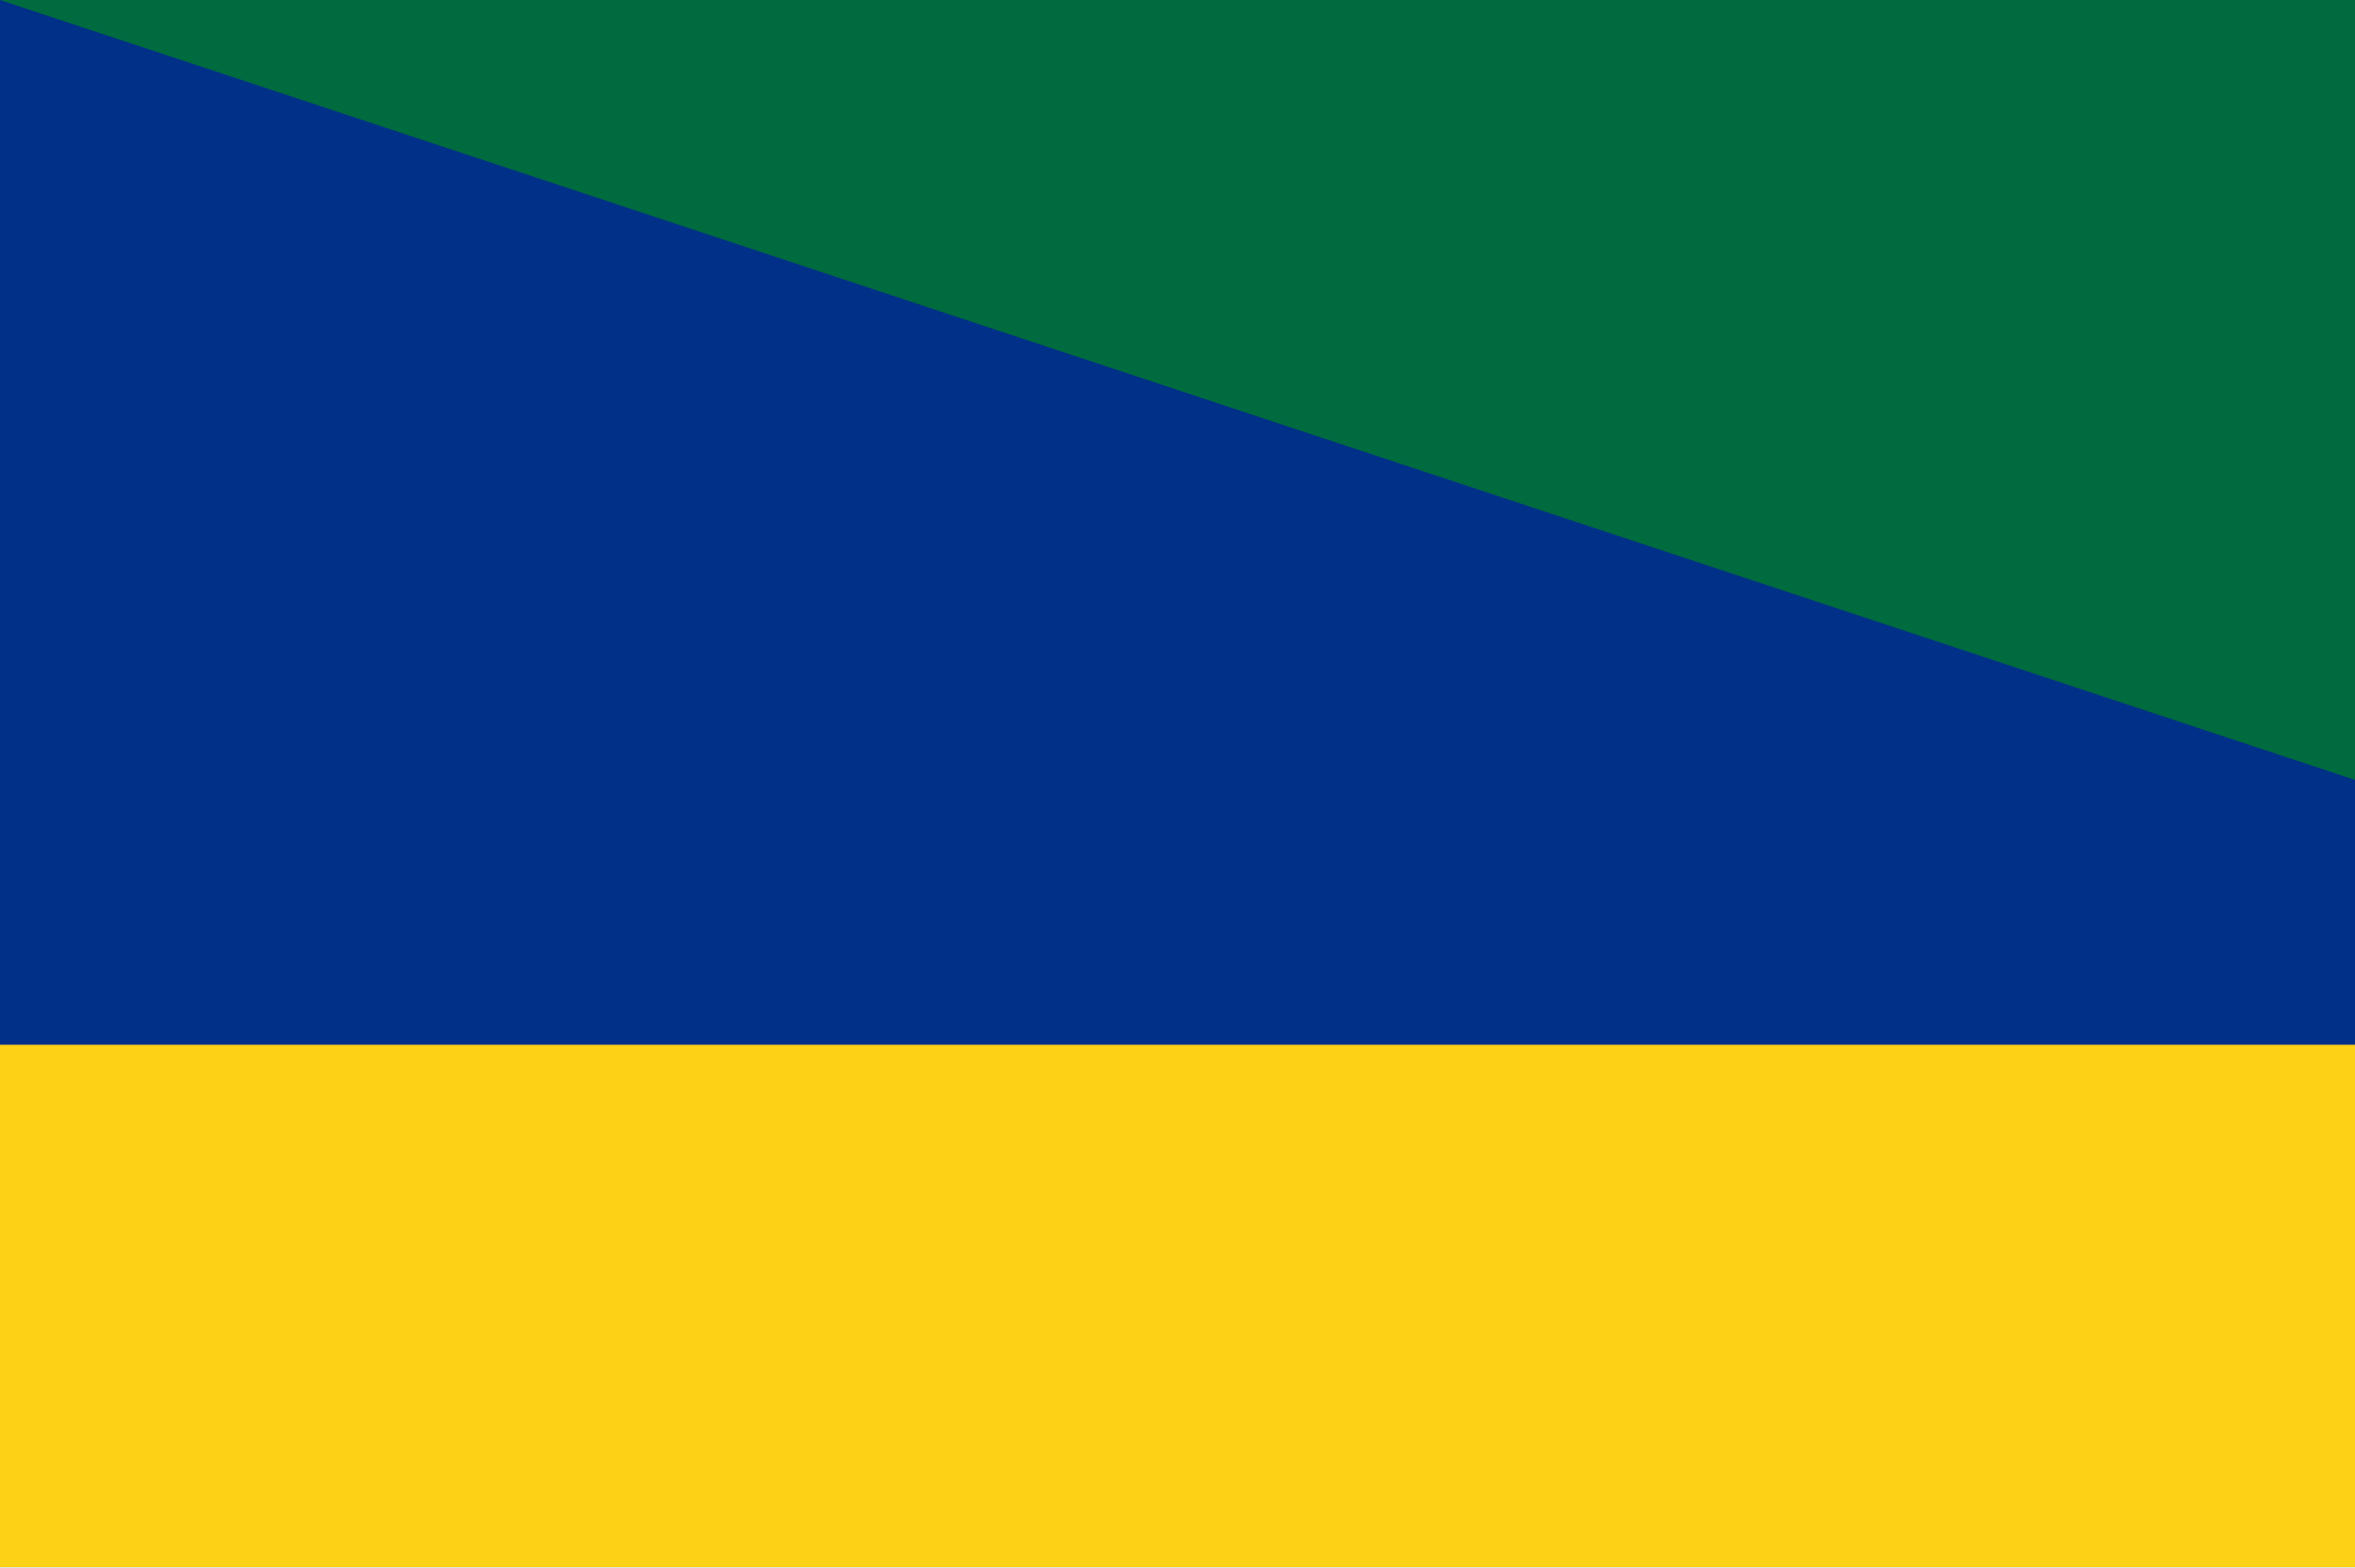
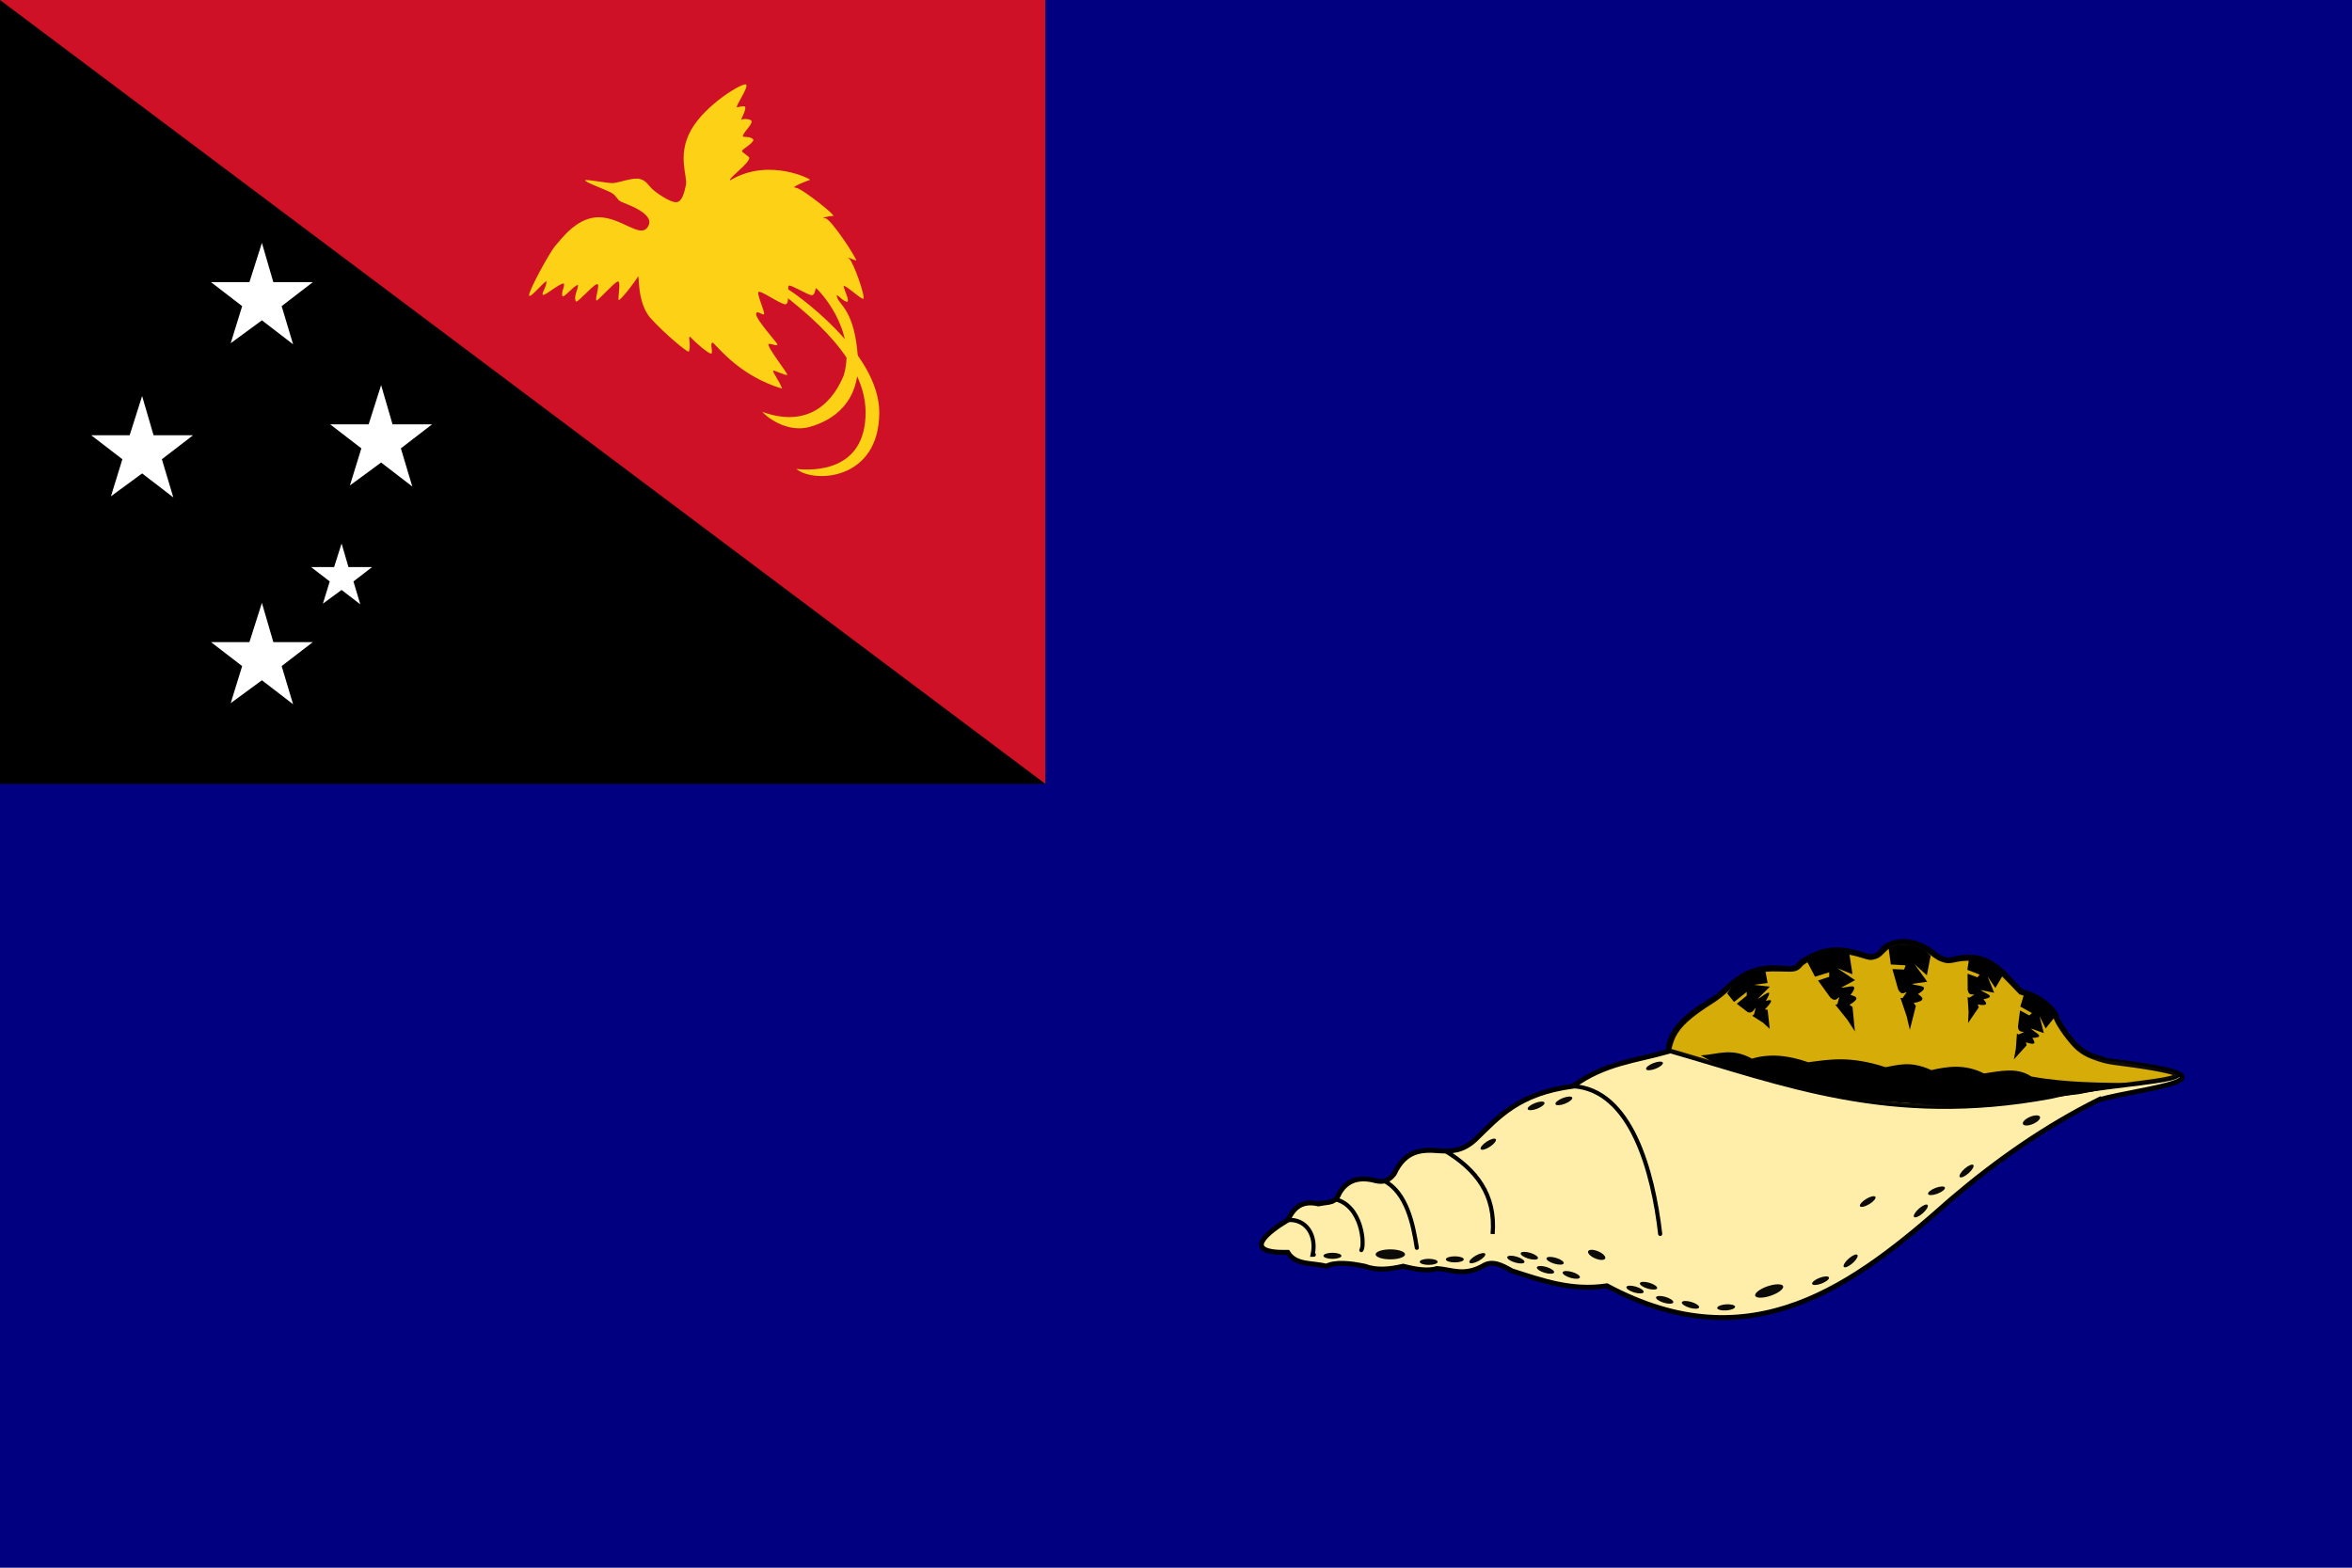
- <svg xmlns="http://www.w3.org/2000/svg" viewBox="0 0 320 213">
-   <rect width="320" height="213" fill="#003087" />
-   <polygon points="0,0 320,0 320,106" fill="#006B3F" />
-   <rect y="142" width="320" height="71" fill="#FCD116" />
+ <svg xmlns="http://www.w3.org/2000/svg" width="864" height="576" version="1.0">
+   <path d="M0 0h864v576H0z" fill="navy" fill-rule="evenodd" />
+   <path transform="scale(.5)" d="M0 0h768v576H0z" />
+   <path transform="scale(.5)" d="M0 0h768v576L0 0z" fill="#ce1126" fill-rule="evenodd" />
+   <path transform="scale(.5)" d="m475.485 167.353c-5.672 7.326-19.095-7.37-35.175-7.705s-27.471 15.41-32.16 20.77-19.764 33.5-19.43 36.515c0.335 3.015 9.381-8.375 12.73-10.385 0.335 4.02-3.685 8.71-2.68 10.05 1.005 1.34 11.724-8.04 15.41-8.375 1.005 2.68-2.01 5.36-1.005 9.38 1.341 1.34 7.371-6.7 11.391-8.375 0.669 3.015-3.685 8.71-1.341 12.395 1.675 0.335 11.724-11.39 15.075-12.73s-1.675 11.055 0 12.06c3.015-2.01 12.396-12.73 15.411-14.07 3.015-1.34-0.335 13.735 1.005 13.735 3.684-2.68 13.065-15.41 14.07-17.42s-1.005 19.43 9.38 30.82c10.385 11.391 26.131 24.455 27.805 24.455 2.01-3.685-0.669-11.39 1.005-11.055 4.689 5.025 13.4 12.395 15.41 12.395s-1.341-8.04 1.34-8.04c5.361 5.025 20.77 24.79 50.92 33.835-2.01-5.695-6.366-10.72-6.7-13.4 2.01 0.335 9.046 3.685 10.386 3.35 1.34-0.336-14.74-20.1-13.735-22.78 3.685-0.335 5.361 2.01 6.7 0.335-1.675-2.679-15.745-18.425-15.745-22.11 0-3.685 4.356 0.67 5.695 0 1.34-0.67-5.36-14.74-4.02-16.415 1.34-1.674 16.079 9.045 19.764 9.045 3.685 0 1.005-13.065 2.68-13.735 1.675-0.67 14.071 7.035 16.75 7.035s2.345-5.695 3.35-5.025c1.005 0.67 30.15 29.815 20.1 63.985-10.05 24.456-30.149 37.521-59.63 26.8 1.674 2.68 17.42 15.745 34.505 11.055 17.085-4.69 37.854-18.09 35.51-51.59-2.345-33.5-13.401-38.19-15.075-43.215s2.681 1.34 6.366 2.68-0.67-7.036-1.675-10.721c-1.005-3.685 11.055 7.705 14.07 8.71s-7.035-27.47-10.05-29.48 3.015 0.669 5.025 1.34c2.01 0.67-18.426-31.155-22.78-31.155-4.355 0 3.684-1.675 6.03-1.675s-23.449-20.77-27.804-20.77 9.379-5.361 10.719-5.695c2.346 0.335-29.814-17.085-58.625 0.335-1.675-1.339 13.569-11.891 14.07-16.414 0.168-1.173-5.024-3.685-5.36-5.025-0.336-1.34 8.04-5.36 8.375-8.375-2.01-2.68-5.695-1.675-7.705-2.345-0.501-2.513 7.036-8.71 6.366-11.39-0.502-1.508-6.031-2.01-7.371-1.005-1.34 1.005 3.518-7.035 2.68-9.38-0.669-1.005-3.35-0.335-6.03 0.335-1.675-0.335 8.71-14.74 6.7-16.75s-30.151 14.739-40.536 33.5c-10.385 18.76-2.344 33.835-3.684 40.2-1.341 6.365-3.016 12.73-7.371 12.73-4.355 0-14.404-6.7-17.754-10.05-3.351-3.35-4.02-5.695-8.71-7.035-4.69-1.34-15.41 2.68-19.43 3.015-4.02 0.335-19.765-3.015-20.77-2.01s15.41 7.035 19.095 9.045c3.685 2.01 4.021 4.69 6.7 6.365s27.804 9.045 19.764 19.43z" fill="#fcd116" />
+   <path transform="scale(.5)" d="m573.64 214.589c8.04 8.04 62.31 44.22 62.31 88.44s-39.531 42.881-50.92 41.541c12.73 10.719 60.97 8.709 60.97-41.541 0-44.22-62.31-88.44-70.35-92.46s-10.05-4.02-2.01 4.02z" fill="#fcd116" />
+   <path transform="matrix(.5 0 0 .5 -.061 1.051)" d="m192.54 176.394 8.4 28.84h29.018l-22.91 17.626 8.401 28.038-22.909-17.625-22.909 16.823 8.4-27.236-22.909-17.626h28.254l9.164-28.84z" fill="#fff" />
+   <path transform="matrix(.5 0 0 .5 -44.061 57.303)" d="m192.54 176.394 8.4 28.84h29.018l-22.91 17.626 8.401 28.038-22.909-17.625-22.909 16.823 8.4-27.236-22.909-17.626h28.254l9.164-28.84z" fill="#fff" />
+   <path transform="matrix(.5 0 0 .5 43.73 53.303)" d="m192.54 176.394 8.4 28.84h29.018l-22.91 17.626 8.401 28.038-22.909-17.625-22.909 16.823 8.4-27.236-22.909-17.626h28.254l9.164-28.84z" fill="#fff" />
+   <path transform="matrix(.5 0 0 .5 -.061 133.303)" d="m192.54 176.394 8.4 28.84h29.018l-22.91 17.626 8.401 28.038-22.909-17.625-22.909 16.823 8.4-27.236-22.909-17.626h28.254l9.164-28.84z" fill="#fff" />
+   <path transform="matrix(.3 0 0 .3 67.7195 146.7755)" d="m192.54 176.394 8.4 28.84h29.018l-22.91 17.626 8.401 28.038-22.909-17.625-22.909 16.823 8.4-27.236-22.909-17.626h28.254l9.164-28.84z" fill="#fff" />
+   <g transform="matrix(.9465323 0 0 .9652694 -14.74129 -327.9496)">
+     <g transform="matrix(.8823038 0 0 .8823038 257.0375 71.89719)" fill="#ffeeaa" fill-rule="evenodd" stroke="#000000">
+       <path d="m649.28 778.153c18.04-5.216 70.937-9.459 3.983-16.929-6.51-2.749-11.872-0.91-21.903-17.744-0.755-4.768-8.621-10.645-15.938-12.131-7.882-7.602-13.803-17.994-29.875-13.942-2.839 0.805-5.459-0.148-7.967-1.992-7.345-6.594-17.687-7.329-22.844-2.635-2.656 4.315-6.367 3.827-9.023 2.635-12.949-4.033-18.604-1.742-26.887 2.987-3.382 4.629-5.435 2.613-7.967 2.987-15.386-1.776-21.631 5.588-28.879 11.95-10.624 6.457-21.354 12.866-21.908 23.9-13.942 3.95-27.883 4.911-41.825 14.937-24.157 3.142-32.764 13.353-42.821 22.904-5.735 5.261-10.849 5.25-15.933 4.979-7.563-0.609-14.96-0.513-19.917 9.958-2.656 3.413-5.311 3.513-7.967 2.987-7.287-1.963-12.629-0.36-15.933 4.979-2.15 4.921-4.072 3.943-9.46 4.979-8.429-1.94-11.453 3.165-13.444 6.971-8.268 4.854-21.29 14.41 0 13.942 3.505 5.733 11.059 4.38 16.929 5.975 4.08-1.954 10.213-1.341 16.929 0 5.252 1.954 11.018 1.341 16.929 0 5.503 1.379 10.751 2.248 14.937 0.996 6.337 0.472 11.759 3.385 19.917-0.996 4.315-2.813 8.631-0.371 12.946 1.992 13.161 4.11 26.096 8.783 41.825 6.473 63.458 33.387 108.802-0.211 151.366-37.344 20.257-16.912 41.658-31.537 64.729-42.821z" stroke-width="2.122" />
+       <path d="m460.072 757.241c50.405 14.065 97.221 32.811 168.295 19.917 29.225-7.063 97.691-7.053 21.908-16.929" stroke-width="1px" />
+       <path d="m292.773 829.936c8.112-0.65 12.794 6.625 10.954 14.937h0.498" stroke-linecap="round" stroke-width="1.815" />
+       <path d="m313.686 820.974c11.862 2.781 13.048 19.889 11.452 21.908" stroke-linecap="round" stroke-width="1.815" />
+       <path d="m335.112 812.966c10.041 5.204 12.816 18.824 14.423 28.92v0" stroke-linecap="round" stroke-width="1.815" />
+       <path d="m361.983 800.061c13.733 8.149 22.323 18.921 20.912 35.85v-0.498" stroke-linecap="round" stroke-width="1.815" />
+       <path d="m418.248 772.178c25.605 1.496 35.207 36.976 38.339 63.733v0" stroke-linecap="round" stroke-width="1.815" />
+     </g>
+     <path d="m757.326 760.443c-17.418-1.063-35.173-4.29-57.882-10.521-6.44-1.767-35.718-10.272-35.864-10.419-0.28-0.28 0.76-3.715 1.631-5.391 2.234-4.294 6.341-7.913 15.128-13.331 1.268-0.782 3.453-2.438 4.855-3.681 8.093-7.173 11.824-8.601 21.607-8.269 5.561 0.189 6.008 0.082 7.748-1.861 1.149-1.282 6.16-3.785 9.043-4.517 3.935-0.999 8.992-0.575 14.923 1.25 2.811 0.865 3.081 0.886 4.825 0.368 1.033-0.307 1.652-0.746 3.105-2.203 2.247-2.254 3.708-2.893 7.022-3.068 4.207-0.223 7.987 1.088 12.186 4.226 1.553 1.161 2.745 1.837 3.835 2.178 1.977 0.618 2.371 0.616 5.411-0.028 3.163-0.67 7.635-0.562 9.88 0.237 3.696 1.316 5.957 3.016 11.323 8.517l3.55 3.639 2.425 0.796c5.351 1.755 9.924 5.408 11.298 9.024 1.085 2.854 5.853 9.24 8.608 11.527 2.191 1.819 4.249 2.857 8.141 4.109 2.748 0.884 4.086 1.141 9.211 1.776 11.851 1.467 21.058 3.295 21.058 4.181 0 0.287-0.969 0.667-2.863 1.124-2.766 0.667-6.344 1.183-18.341 2.644-11.486 1.399-19.61 2.587-24.667 3.606-10.556 2.128-20.741 3.445-31.731 4.106-4.921 0.296-20.493 0.284-25.465-0.02z" color="#000000" fill="#d4aa00" opacity=".95" stroke="#000000" stroke-linecap="round" stroke-width="1.469" />
+     <path d="m700.52 708.308c-4.773-0.262-11.948 5.366-14.611 9.595l2.641 3.244 4.929-3.826v1.408l-3.873 3.082 4.225 3.183c1.731 0.644 2.322-0.761 3.169-1.705l-0.704 2.609-0.704 0.496 4.225 2.655 2.593 2.31-0.832-7.248-1.056-0.136c3.82-3.896 2.422-3.824 0.352-3.241 3.731-6.205-1.408-1.382-3.169-0.759l4.753-4.671-6.161-0.674 5.281-0.73z" fill="#000000" fill-rule="evenodd" />
+     <path d="m733.35 703.145c-5.332-3.21-13.347-0.704-16.322 2.83l2.95 5.548 5.506-1.673v1.714l-4.326 1.406 4.72 6.434c1.934 1.832 2.594 0.481 3.54-0.157l-0.787 2.749-0.787 0.178 4.72 5.791 2.896 4.383-0.93-9.327-1.18-0.805c4.267-2.429 2.705-3.188 0.393-3.732 4.168-5.294-1.572-2.535-3.54-2.843l5.309-2.807-6.883-4.552 5.899 2.31z" fill="#000000" fill-rule="evenodd" stroke-width="1.166" />
+     <path d="m764.838 703.598c-3.902-4.848-12.29-5.252-16.299-2.956l0.861 6.224 5.745 0.323-0.59 1.61-4.546-0.168 2.219 7.665c1.186 2.386 2.27 1.343 3.378 1.07l-1.684 2.311-0.8-0.104 2.44 7.061 1.212 5.112 2.335-9.078-0.831-1.162c4.842-0.813 3.637-2.063 1.653-3.369 5.735-3.537-0.604-2.921-2.346-3.887l5.951-0.809-4.897-6.642 4.745 4.198z" fill="#000000" fill-rule="evenodd" stroke-width="1.166" />
+     <path d="m792.979 710.809c-2.148-4.633-9.169-7.263-13.122-6.7l-0.762 4.793 4.798 1.836-0.887 1.013-3.817-1.388 0.043 6.224c0.434 2.075 1.604 1.615 2.609 1.723l-1.984 1.222-0.654-0.298 0.376 5.844-0.198 4.077 4.16-5.991-0.426-1.081c4.304 0.753 3.581-0.497 2.211-2.004 5.715-0.991 0.188-2.305-1.058-3.497l5.244 1.065-2.562-6.222 3.019 4.392z" fill="#000000" fill-rule="evenodd" stroke-width=".967" />
+     <path d="m813.152 726.688c-1.491-4.884-8.084-8.454-12.077-8.439l-1.414 4.643 4.5 2.478-1.017 0.882-3.59-1.899-0.812 6.171c0.145 2.115 1.367 1.82 2.348 2.065l-2.133 0.938-0.607-0.385-0.431 5.841-0.756 4.011 4.944-5.362-0.274-1.129c4.16 1.337 3.615 2e-5 2.465-1.682 5.797-0.197 0.503-2.258-0.567-3.609l5.048 1.775-1.683-6.515 2.387 4.765z" fill="#000000" fill-rule="evenodd" stroke-width=".967" />
+     <path d="m675.638 741.477c6.375-0.283 11.807-3.16 19.886 1.243 6.781-2.026 14.112-1.3 21.832 1.364 8.305-1.069 16.233-2.515 29.997 1.875 5.086-0.844 9.584-2.528 17.809 1.113 6.465-1.452 13.028-2.359 20.418 1.276 6.362-0.905 12.854-2.46 18.314 1.145 13.581 2.439 27.162 2.372 40.742 2.546l-22.533 4.225-44.362 4.929-48.763-3.521c-17.844-5.858-37.313-6.703-53.34-16.196z" fill="#000000" fill-rule="evenodd" />
+     <ellipse cx="555.157" cy="817.209" rx="5.704" ry="1.901" color="#000000" fill="#000000" opacity=".95" stroke-linecap="round" stroke-width="1.872" />
+     <ellipse cx="580.19" cy="819.11" rx="3.486" ry="1.162" color="#000000" fill="#000000" opacity=".95" stroke-linecap="round" stroke-width="1.144" />
+     <ellipse cx="570.05" cy="820.061" rx="3.486" ry="1.162" color="#000000" fill="#000000" opacity=".95" stroke-linecap="round" stroke-width="1.144" />
+     <ellipse transform="rotate(16.17588)" cx="830.464" cy="618.138" rx="3.486" ry="1.162" color="#000000" fill="#000000" opacity=".95" stroke-linecap="round" stroke-width="1.144" />
+     <ellipse transform="rotate(16.17588)" cx="820.324" cy="619.088" rx="3.486" ry="1.162" color="#000000" fill="#000000" opacity=".95" stroke-linecap="round" stroke-width="1.144" />
+     <ellipse transform="rotate(16.17588)" cx="808.183" cy="618.535" rx="3.486" ry="1.162" color="#000000" fill="#000000" opacity=".95" stroke-linecap="round" stroke-width="1.144" />
+     <ellipse cx="532.689" cy="817.766" rx="3.486" ry="1.162" color="#000000" fill="#000000" opacity=".95" stroke-linecap="round" stroke-width="1.144" />
+     <ellipse transform="rotate(16.17588)" cx="822.941" cy="614.721" rx="3.486" ry="1.162" color="#000000" fill="#000000" opacity=".95" stroke-linecap="round" stroke-width="1.144" />
+     <ellipse transform="rotate(16.17588)" cx="812.801" cy="615.671" rx="3.486" ry="1.162" color="#000000" fill="#000000" opacity=".95" stroke-linecap="round" stroke-width="1.144" />
+     <ellipse transform="rotate(-28.39024)" cx="128.845" cy="1000.221" rx="3.486" ry="1.162" color="#000000" fill="#000000" opacity=".95" stroke-linecap="round" stroke-width="1.144" />
+     <ellipse transform="rotate(16.17588)" cx="878.074" cy="616.205" rx="3.486" ry="1.162" color="#000000" fill="#000000" opacity=".95" stroke-linecap="round" stroke-width="1.144" />
+     <ellipse transform="rotate(16.17588)" cx="867.934" cy="617.156" rx="3.486" ry="1.162" color="#000000" fill="#000000" opacity=".95" stroke-linecap="round" stroke-width="1.144" />
+     <ellipse transform="rotate(16.17588)" cx="855.792" cy="616.602" rx="3.486" ry="1.162" color="#000000" fill="#000000" opacity=".95" stroke-linecap="round" stroke-width="1.144" />
+     <ellipse transform="rotate(-4.022909)" cx="625.056" cy="883.418" rx="3.486" ry="1.162" color="#000000" fill="#000000" opacity=".95" stroke-linecap="round" stroke-width="1.144" />
+     <ellipse transform="rotate(16.17588)" cx="860.41" cy="613.739" rx="3.486" ry="1.162" color="#000000" fill="#000000" opacity=".95" stroke-linecap="round" stroke-width="1.144" />
+     <ellipse transform="rotate(-20.65482)" cx="383.918" cy="1028.787" rx="3.486" ry="1.162" color="#000000" fill="#000000" opacity=".95" stroke-linecap="round" stroke-width="1.144" />
+     <ellipse transform="rotate(-40.85361)" cx="18.835" cy="1100.005" rx="3.486" ry="1.162" color="#000000" fill="#000000" opacity=".95" stroke-linecap="round" stroke-width="1.144" />
+     <ellipse transform="rotate(-18.43495)" cx="403.318" cy="1010.55" rx="5.704" ry="1.901" color="#000000" fill="#000000" opacity=".95" stroke-linecap="round" stroke-width="1.872" />
+     <ellipse transform="rotate(-20.65482)" cx="438.093" cy="1012.637" rx="3.486" ry="1.162" color="#000000" fill="#000000" opacity=".95" stroke-linecap="round" stroke-width="1.144" />
+     <ellipse transform="rotate(-40.85361)" cx="75.255" cy="1103.553" rx="3.486" ry="1.162" color="#000000" fill="#000000" opacity=".95" stroke-linecap="round" stroke-width="1.144" />
+     <ellipse transform="rotate(-40.85361)" cx="51.884" cy="1103.45" rx="3.486" ry="1.162" color="#000000" fill="#000000" opacity=".95" stroke-linecap="round" stroke-width="1.144" />
+     <ellipse transform="rotate(-30.74855)" cx="228.8" cy="1063.61" rx="3.486" ry="1.162" color="#000000" fill="#000000" opacity=".95" stroke-linecap="round" stroke-width="1.144" />
+     <ellipse transform="matrix(.9354199 .3535388 -.2173064 .9761034 0 0)" cx="805.832" cy="545.548" rx="3.579" ry="1.49" color="#000000" fill="#000000" opacity=".95" stroke-linecap="round" stroke-width="1.312" />
+     <ellipse transform="rotate(-32.73523)" cx="79.721" cy="972.91" rx="3.486" ry="1.162" color="#000000" fill="#000000" opacity=".95" stroke-linecap="round" stroke-width="1.144" />
+     <ellipse transform="matrix(.9127031 -.4086233 .5339307 .8455282 0 0)" cx="273.433" cy="1038.358" rx="3.579" ry="1.49" color="#000000" fill="#000000" opacity=".95" stroke-linecap="round" stroke-width="1.312" />
+     <ellipse transform="rotate(-20.79273)" cx="301.854" cy="928.306" rx="3.486" ry="1.162" color="#000000" fill="#000000" opacity=".95" stroke-linecap="round" stroke-width="1.144" />
+     <ellipse transform="rotate(-20.79273)" cx="312.601" cy="930.353" rx="3.486" ry="1.162" color="#000000" fill="#000000" opacity=".95" stroke-linecap="round" stroke-width="1.144" />
+     <ellipse transform="rotate(-20.79273)" cx="350.207" cy="930.397" rx="3.486" ry="1.162" color="#000000" fill="#000000" opacity=".95" stroke-linecap="round" stroke-width="1.144" />
+   </g>
</svg>
